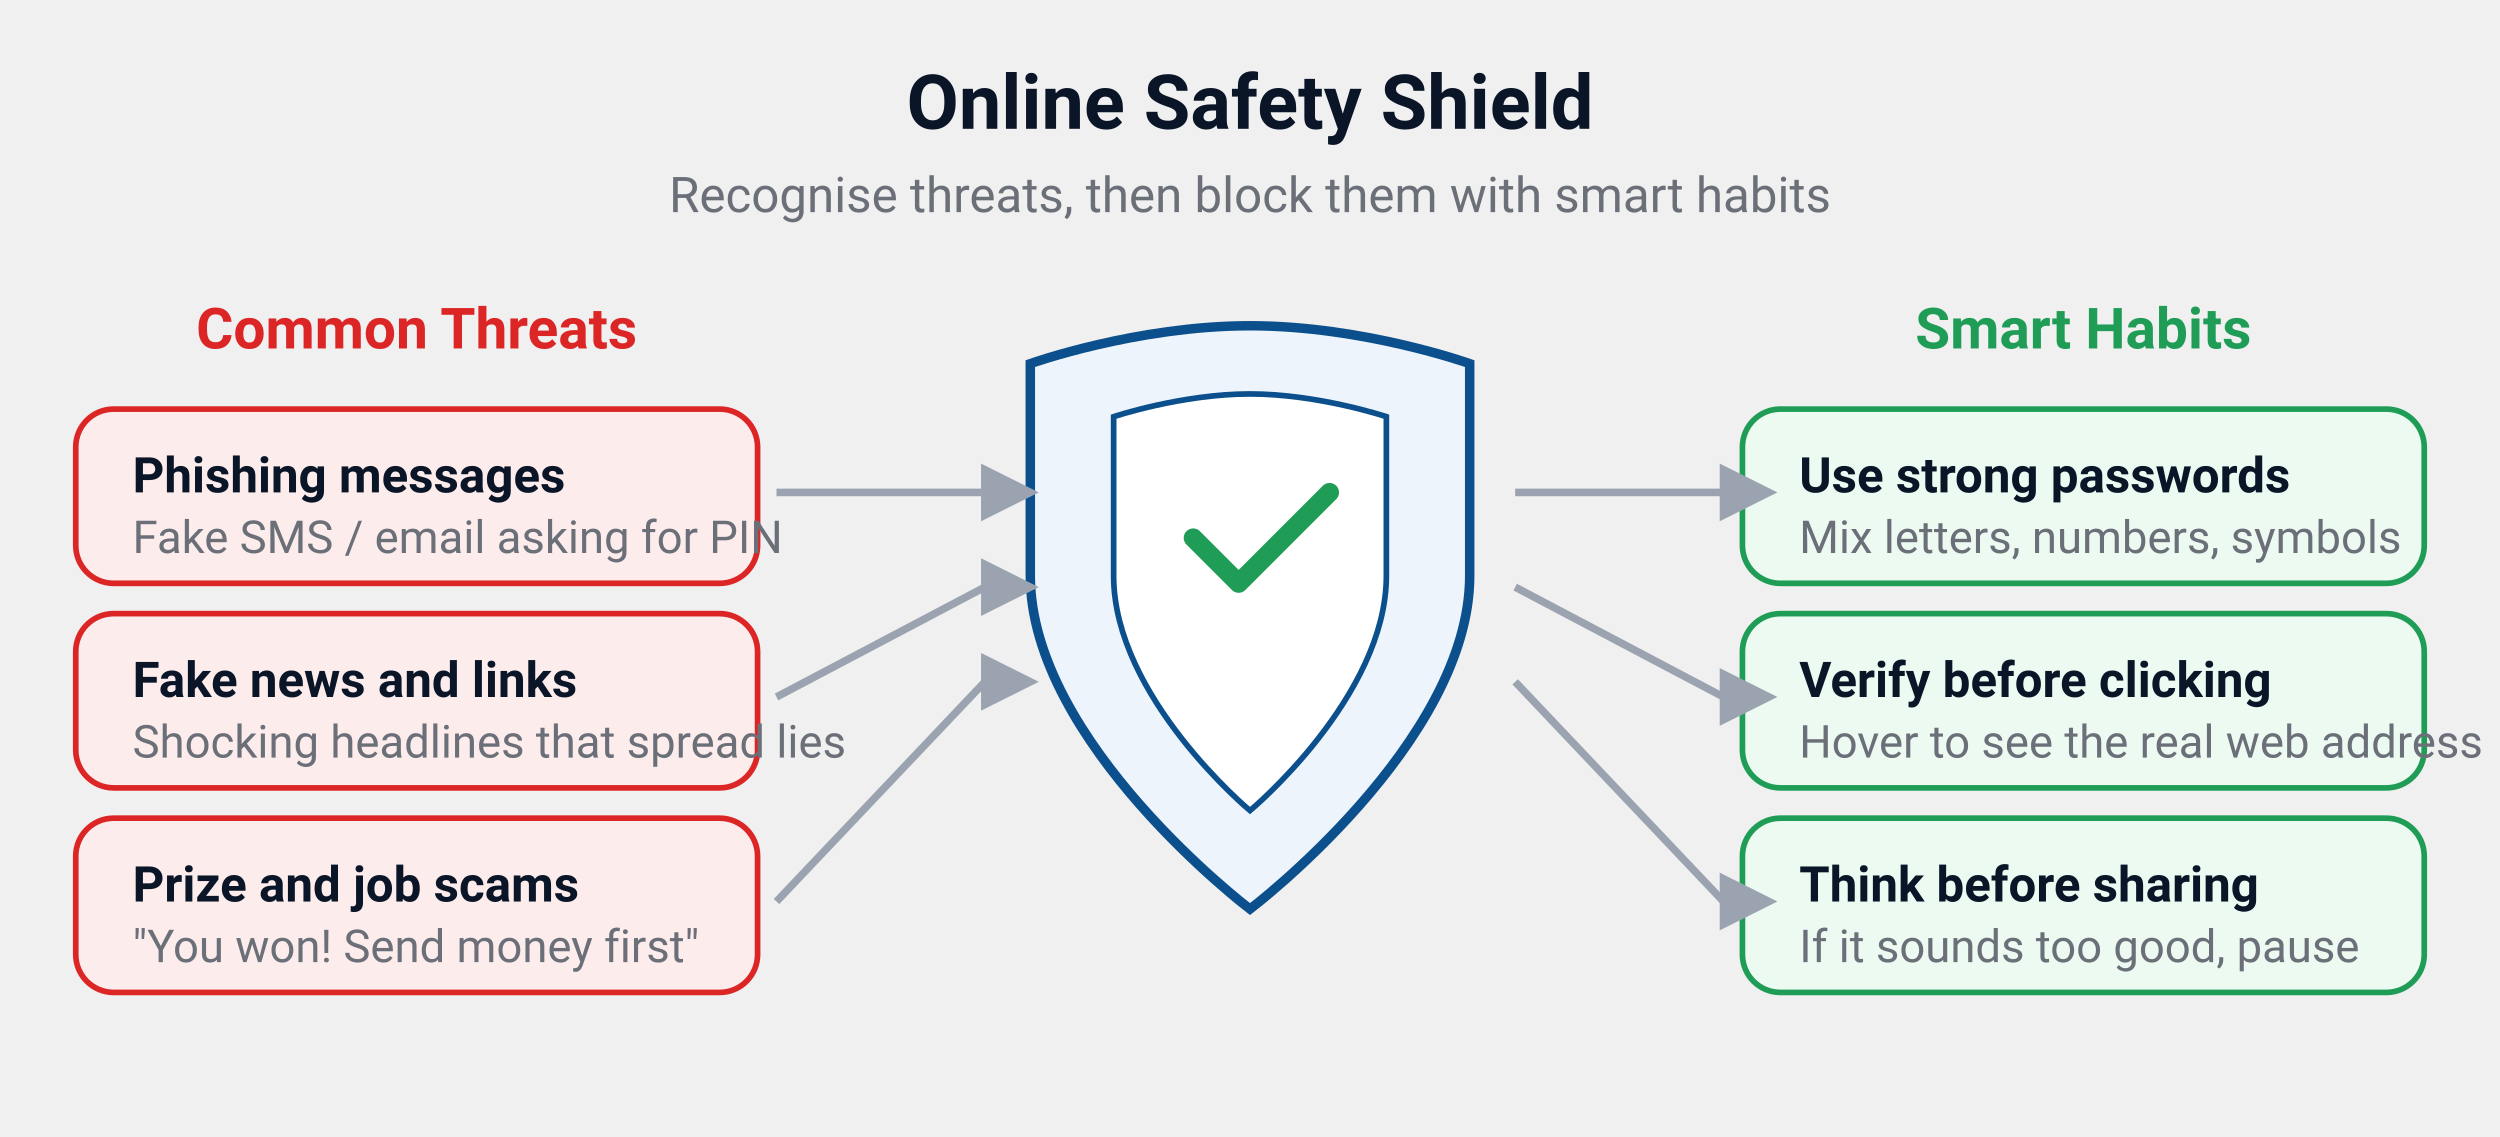
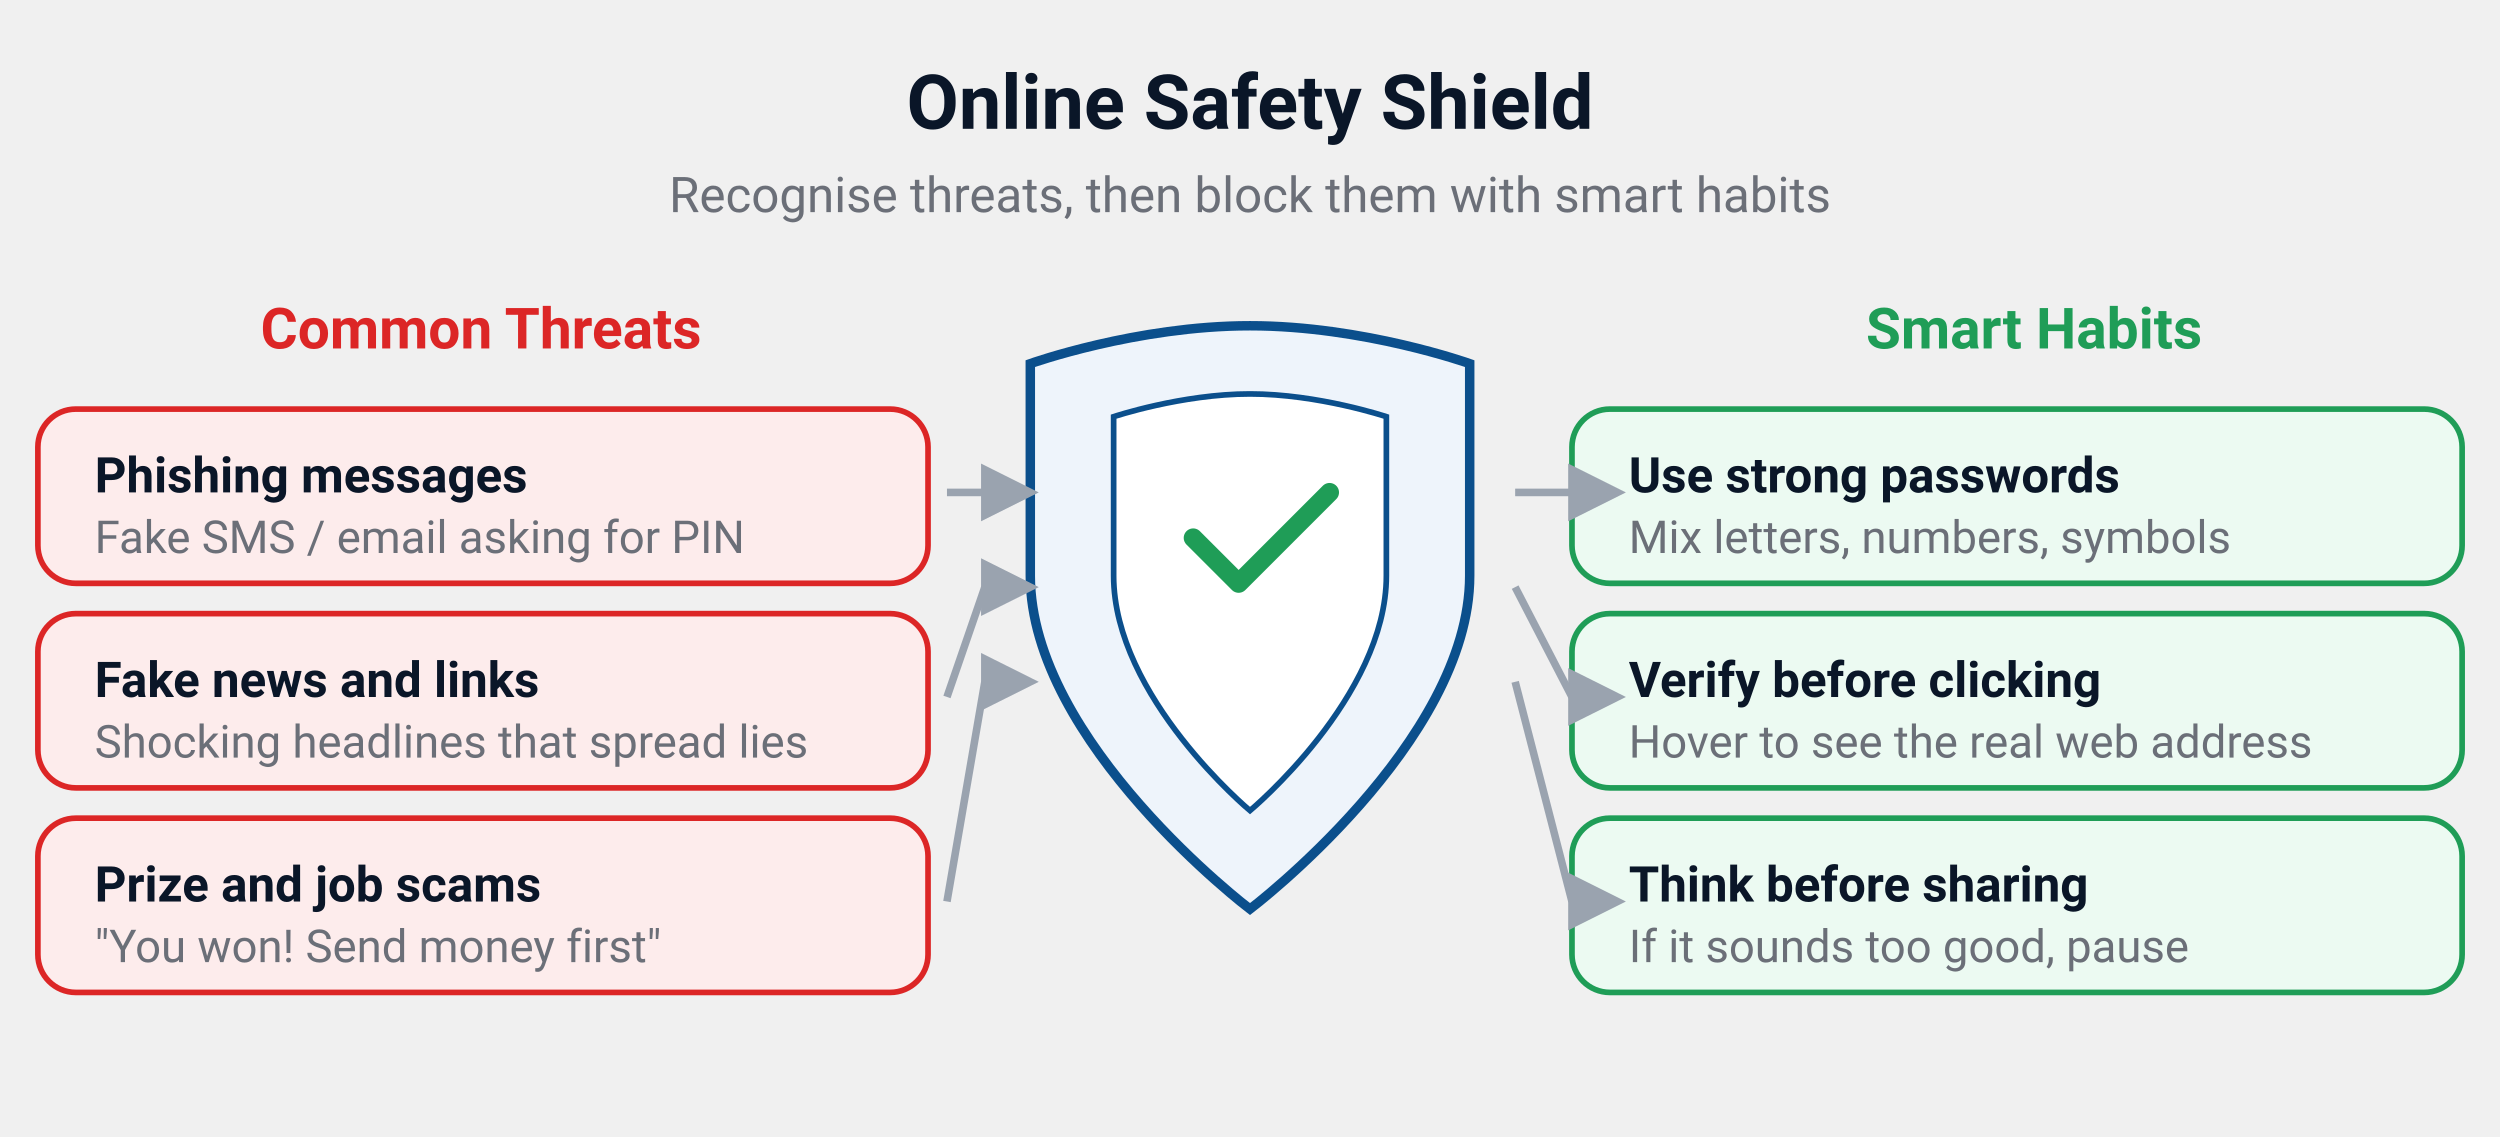
<svg xmlns="http://www.w3.org/2000/svg" viewBox="0 0 660 300" font-family="Segoe UI, Roboto, Helvetica, Arial, sans-serif" role="img" aria-label="Online safety shield: common threats on one side and protective habits on the other, guarded by a central shield.">
  <text x="330" y="34" text-anchor="middle" font-size="20" font-weight="700" fill="#0a1628">Online Safety Shield</text>
  <text x="330" y="56" text-anchor="middle" font-size="13" fill="#6b6f78">Recognise threats, then block them with smart habits</text>
-   <text x="110" y="92" text-anchor="middle" font-size="15" font-weight="700" fill="#dc2626">Common Threats</text>
+   <text x="127" y="92" text-anchor="middle" font-size="15" font-weight="700" fill="#dc2626">Common Threats</text>
  <g>
-     <rect x="20" y="108" width="180" height="46" rx="10" fill="#fdecec" stroke="#dc2626" stroke-width="1.5" />
-     <text x="35" y="130" font-size="13" font-weight="700" fill="#0a1628">Phishing messages</text>
-     <text x="35" y="146" font-size="12" fill="#6b6f78">Fake SMS / email asking for PIN</text>
+     <rect x="10" y="108" width="235" height="46" rx="10" fill="#fdecec" stroke="#dc2626" stroke-width="1.5" />
+     <text x="25" y="130" font-size="13" font-weight="700" fill="#0a1628">Phishing messages</text>
+     <text x="25" y="146" font-size="12" fill="#6b6f78">Fake SMS / email asking for PIN</text>
  </g>
  <g>
-     <rect x="20" y="162" width="180" height="46" rx="10" fill="#fdecec" stroke="#dc2626" stroke-width="1.5" />
-     <text x="35" y="184" font-size="13" font-weight="700" fill="#0a1628">Fake news and links</text>
-     <text x="35" y="200" font-size="12" fill="#6b6f78">Shocking headlines that spread lies</text>
+     <rect x="10" y="162" width="235" height="46" rx="10" fill="#fdecec" stroke="#dc2626" stroke-width="1.5" />
+     <text x="25" y="184" font-size="13" font-weight="700" fill="#0a1628">Fake news and links</text>
+     <text x="25" y="200" font-size="12" fill="#6b6f78">Shocking headlines that spread lies</text>
  </g>
  <g>
-     <rect x="20" y="216" width="180" height="46" rx="10" fill="#fdecec" stroke="#dc2626" stroke-width="1.5" />
-     <text x="35" y="238" font-size="13" font-weight="700" fill="#0a1628">Prize and job scams</text>
-     <text x="35" y="254" font-size="12" fill="#6b6f78">"You won! Send money first"</text>
+     <rect x="10" y="216" width="235" height="46" rx="10" fill="#fdecec" stroke="#dc2626" stroke-width="1.5" />
+     <text x="25" y="238" font-size="13" font-weight="700" fill="#0a1628">Prize and job scams</text>
+     <text x="25" y="254" font-size="12" fill="#6b6f78">"You won! Send money first"</text>
  </g>
  <g>
    <path d="M330 86 c-30 0 -58 10 -58 10 v56 c0 44 58 88 58 88 s58 -44 58 -88 v-56 s-28 -10 -58 -10 z" fill="#eef4fb" stroke="#0b4f8c" stroke-width="2.5" />
    <path d="M330 104 c-18 0 -36 6 -36 6 v42 c0 32 36 62 36 62 s36 -30 36 -62 v-42 s-18 -6 -36 -6 z" fill="#ffffff" stroke="#0b4f8c" stroke-width="1.5" />
    <path d="M315 142 l12 12 24 -24" fill="none" stroke="#1f9d57" stroke-width="5" stroke-linecap="round" stroke-linejoin="round" />
  </g>
-   <text x="550" y="92" text-anchor="middle" font-size="15" font-weight="700" fill="#1f9d57">Smart Habits</text>
+   <text x="537" y="92" text-anchor="middle" font-size="15" font-weight="700" fill="#1f9d57">Smart Habits</text>
  <g>
-     <rect x="460" y="108" width="180" height="46" rx="10" fill="#ecfaf2" stroke="#1f9d57" stroke-width="1.5" />
-     <text x="475" y="130" font-size="13" font-weight="700" fill="#0a1628">Use strong passwords</text>
-     <text x="475" y="146" font-size="12" fill="#6b6f78">Mix letters, numbers, symbols</text>
+     <rect x="415" y="108" width="235" height="46" rx="10" fill="#ecfaf2" stroke="#1f9d57" stroke-width="1.5" />
+     <text x="430" y="130" font-size="13" font-weight="700" fill="#0a1628">Use strong passwords</text>
+     <text x="430" y="146" font-size="12" fill="#6b6f78">Mix letters, numbers, symbols</text>
  </g>
  <g>
-     <rect x="460" y="162" width="180" height="46" rx="10" fill="#ecfaf2" stroke="#1f9d57" stroke-width="1.5" />
-     <text x="475" y="184" font-size="13" font-weight="700" fill="#0a1628">Verify before clicking</text>
-     <text x="475" y="200" font-size="12" fill="#6b6f78">Hover to see the real web address</text>
+     <rect x="415" y="162" width="235" height="46" rx="10" fill="#ecfaf2" stroke="#1f9d57" stroke-width="1.5" />
+     <text x="430" y="184" font-size="13" font-weight="700" fill="#0a1628">Verify before clicking</text>
+     <text x="430" y="200" font-size="12" fill="#6b6f78">Hover to see the real web address</text>
  </g>
  <g>
-     <rect x="460" y="216" width="180" height="46" rx="10" fill="#ecfaf2" stroke="#1f9d57" stroke-width="1.5" />
-     <text x="475" y="238" font-size="13" font-weight="700" fill="#0a1628">Think before sharing</text>
-     <text x="475" y="254" font-size="12" fill="#6b6f78">If it sounds too good, pause</text>
+     <rect x="415" y="216" width="235" height="46" rx="10" fill="#ecfaf2" stroke="#1f9d57" stroke-width="1.5" />
+     <text x="430" y="238" font-size="13" font-weight="700" fill="#0a1628">Think before sharing</text>
+     <text x="430" y="254" font-size="12" fill="#6b6f78">If it sounds too good, pause</text>
  </g>
  <g stroke="#9aa3af" stroke-width="2" fill="#9aa3af">
-     <line x1="205" y1="130" x2="260" y2="130" />
+     <line x1="250" y1="130" x2="260" y2="130" />
    <polygon points="260,124 272,130 260,136" />
-     <line x1="205" y1="184" x2="260" y2="155" />
+     <line x1="250" y1="184" x2="260" y2="155" />
    <polygon points="260,149 272,155 260,161" />
-     <line x1="205" y1="238" x2="260" y2="180" />
+     <line x1="250" y1="238" x2="260" y2="180" />
    <polygon points="260,174 272,180 260,186" />
  </g>
  <g stroke="#9aa3af" stroke-width="2" fill="#9aa3af">
-     <line x1="400" y1="130" x2="455" y2="130" />
-     <polygon points="455,124 467,130 455,136" />
-     <line x1="400" y1="155" x2="455" y2="184" />
-     <polygon points="455,178 467,184 455,190" />
-     <line x1="400" y1="180" x2="455" y2="238" />
-     <polygon points="455,232 467,238 455,244" />
+     <line x1="400" y1="130" x2="415" y2="130" />
+     <polygon points="415,124 427,130 415,136" />
+     <line x1="400" y1="155" x2="415" y2="184" />
+     <polygon points="415,178 427,184 415,190" />
+     <line x1="400" y1="180" x2="415" y2="238" />
+     <polygon points="415,232 427,238 415,244" />
  </g>
</svg>
